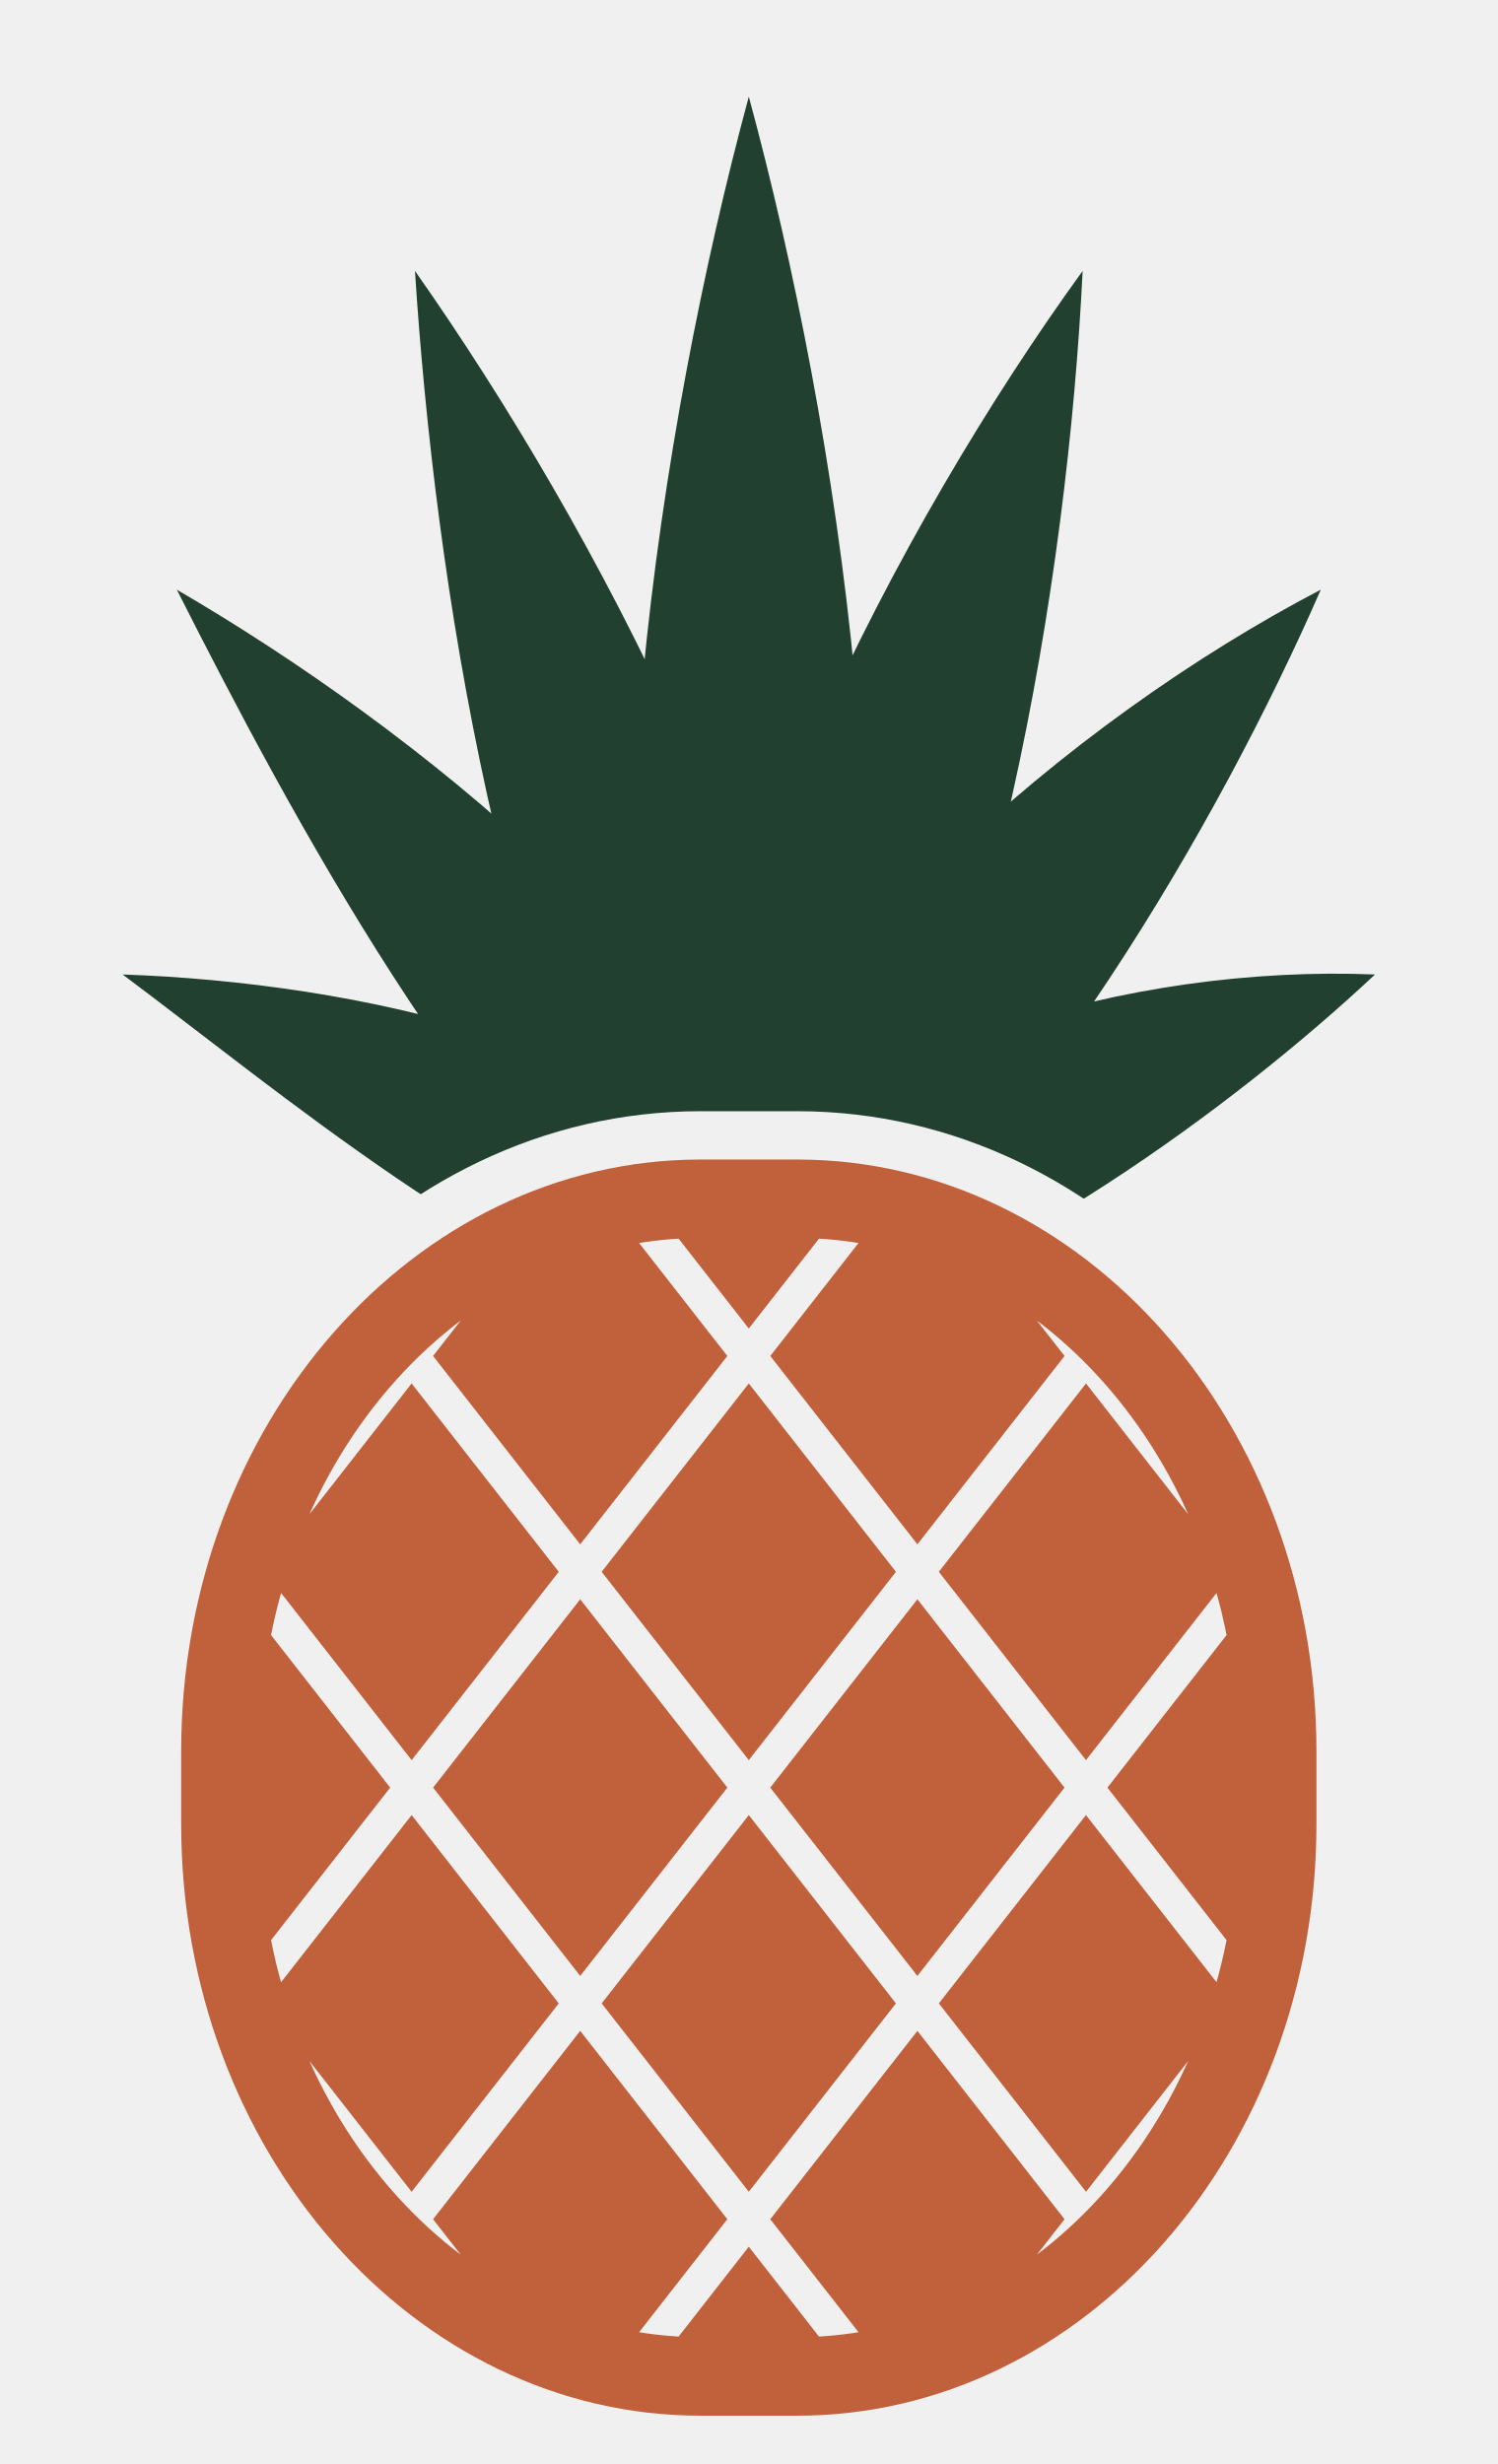
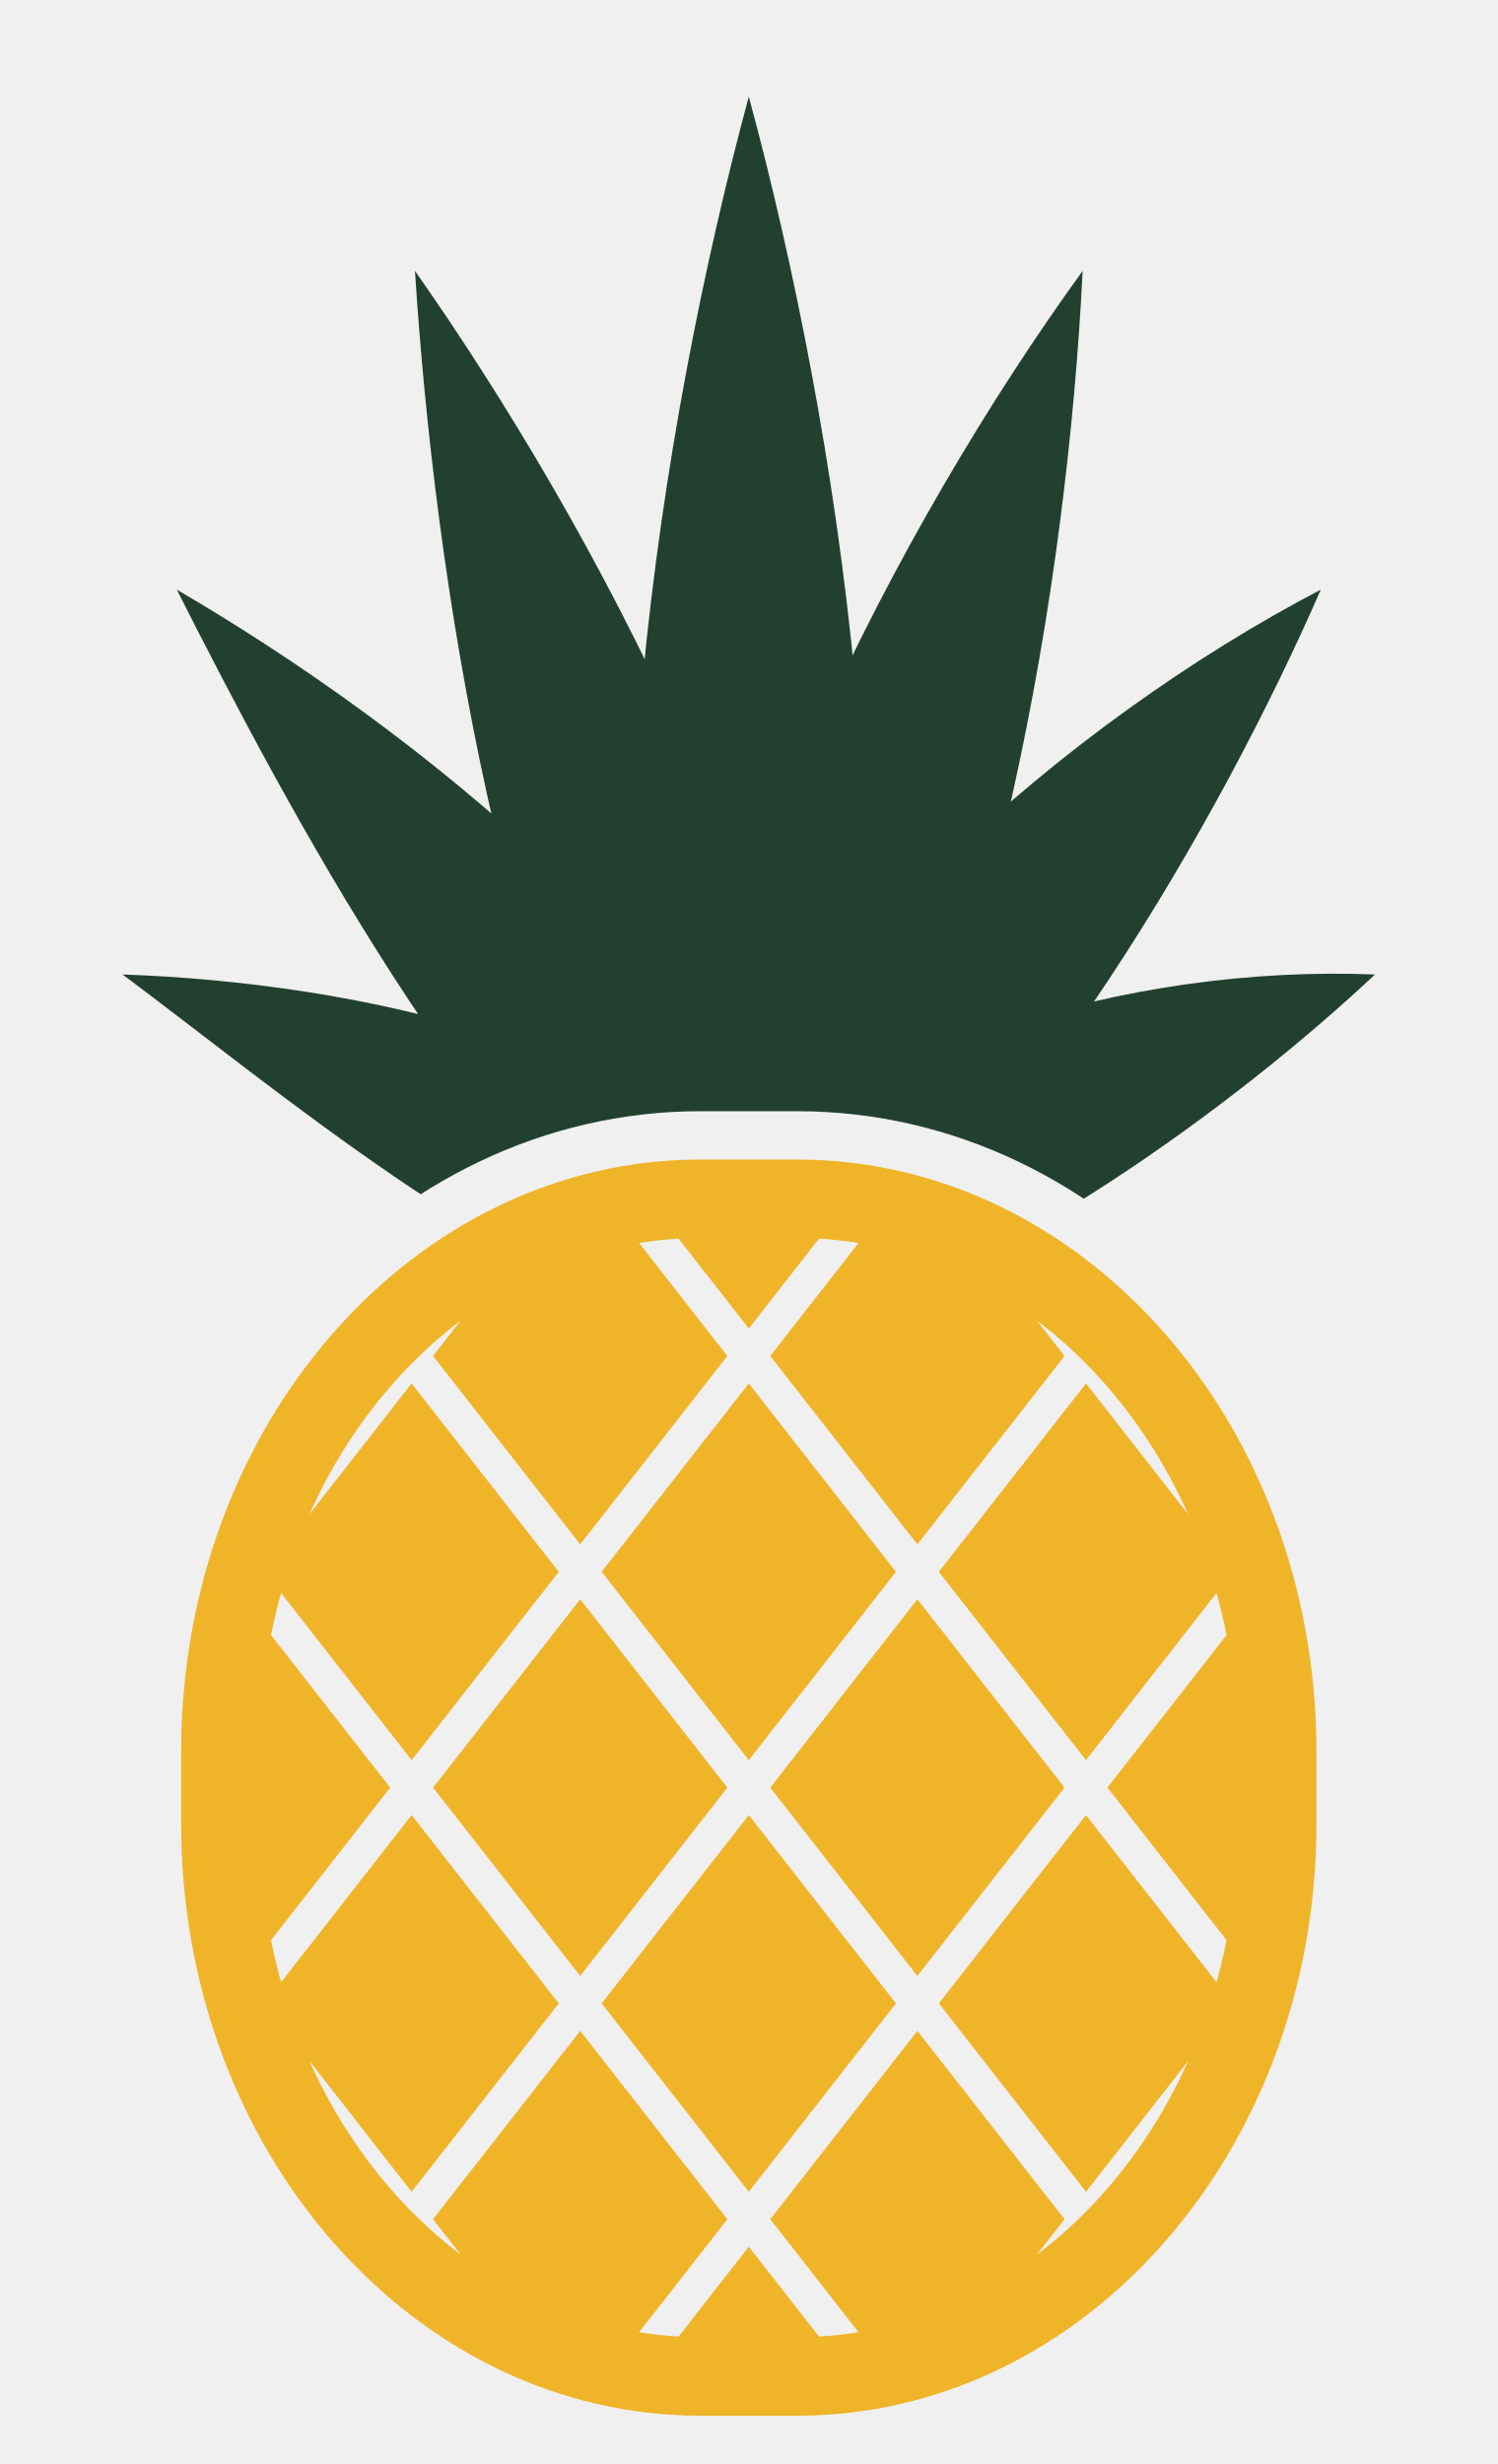
<svg xmlns="http://www.w3.org/2000/svg" viewBox="0 0 124 204" width="124" height="204">
  <mask id="pp-crown-gap" maskUnits="userSpaceOnUse" x="0" y="0" width="124" height="204">
    <rect width="124" height="204" fill="#fff" />
    <rect x="11" y="92" width="102" height="112" rx="47" ry="53" fill="#000" />
  </mask>
  <mask id="pp-lattice" maskUnits="userSpaceOnUse" x="0" y="0" width="124" height="204">
    <rect width="124" height="204" fill="#fff" />
    <clipPath id="pp-lattice-clip">
      <rect x="21.5" y="102.5" width="81" height="91" rx="36.5" ry="42.5" />
    </clipPath>
    <path d="M22.8,26.35L170.55,215.47M5.46,39.89L153.21,229.02M-11.88,53.44L135.88,242.56M-29.21,66.98L118.54,256.11M-46.55,80.53L101.2,269.65M170.55,80.53L22.8,269.65M153.21,66.98L5.46,256.11M135.88,53.44L-11.88,242.56M118.54,39.89L-29.21,229.02M101.2,26.35L-46.55,215.47" stroke="#000" stroke-width="2.8" fill="none" clip-path="url(#pp-lattice-clip)" />
  </mask>
  <path d="M55.25,106C48.23,76.6 54.58,35.44 62,8C69.43,35.44 75.77,76.6 68.75,106ZM55.78,107.9C41.6,84.63 35.97,47.7 34.36,22.43C49.26,43.64 66.96,76.88 68.22,104.1ZM55.78,104.1C57.04,76.88 74.36,43.52 89.64,22.43C88.41,47.82 82.4,84.63 68.22,107.9ZM56.88,109.58C38.82,95.13 24.09,67.5 14.64,48.82C34.37,60.31 59.71,80.5 67.12,102.42ZM56.88,102.42C64.29,80.5 88.65,59.62 109.36,48.82C100.9,68.19 85.18,95.13 67.12,109.58ZM58.7,110.71C41.26,105.8 22.95,90.22 10.15,80.68C29.17,81.33 54.72,86.58 65.3,101.29ZM58.7,101.29C69.28,86.58 93.8,79.86 113.85,80.68C102.09,91.7 82.74,105.8 65.3,110.71Z" fill="#22402f" mask="url(#pp-crown-gap)" />
-   <rect x="15" y="96" width="94" height="104" rx="43" ry="49" fill="#c1613c" mask="url(#pp-lattice)" />
+   <rect x="15" y="96" width="94" height="104" rx="43" ry="49" fill="#F0B429" mask="url(#pp-lattice)" />
</svg>
